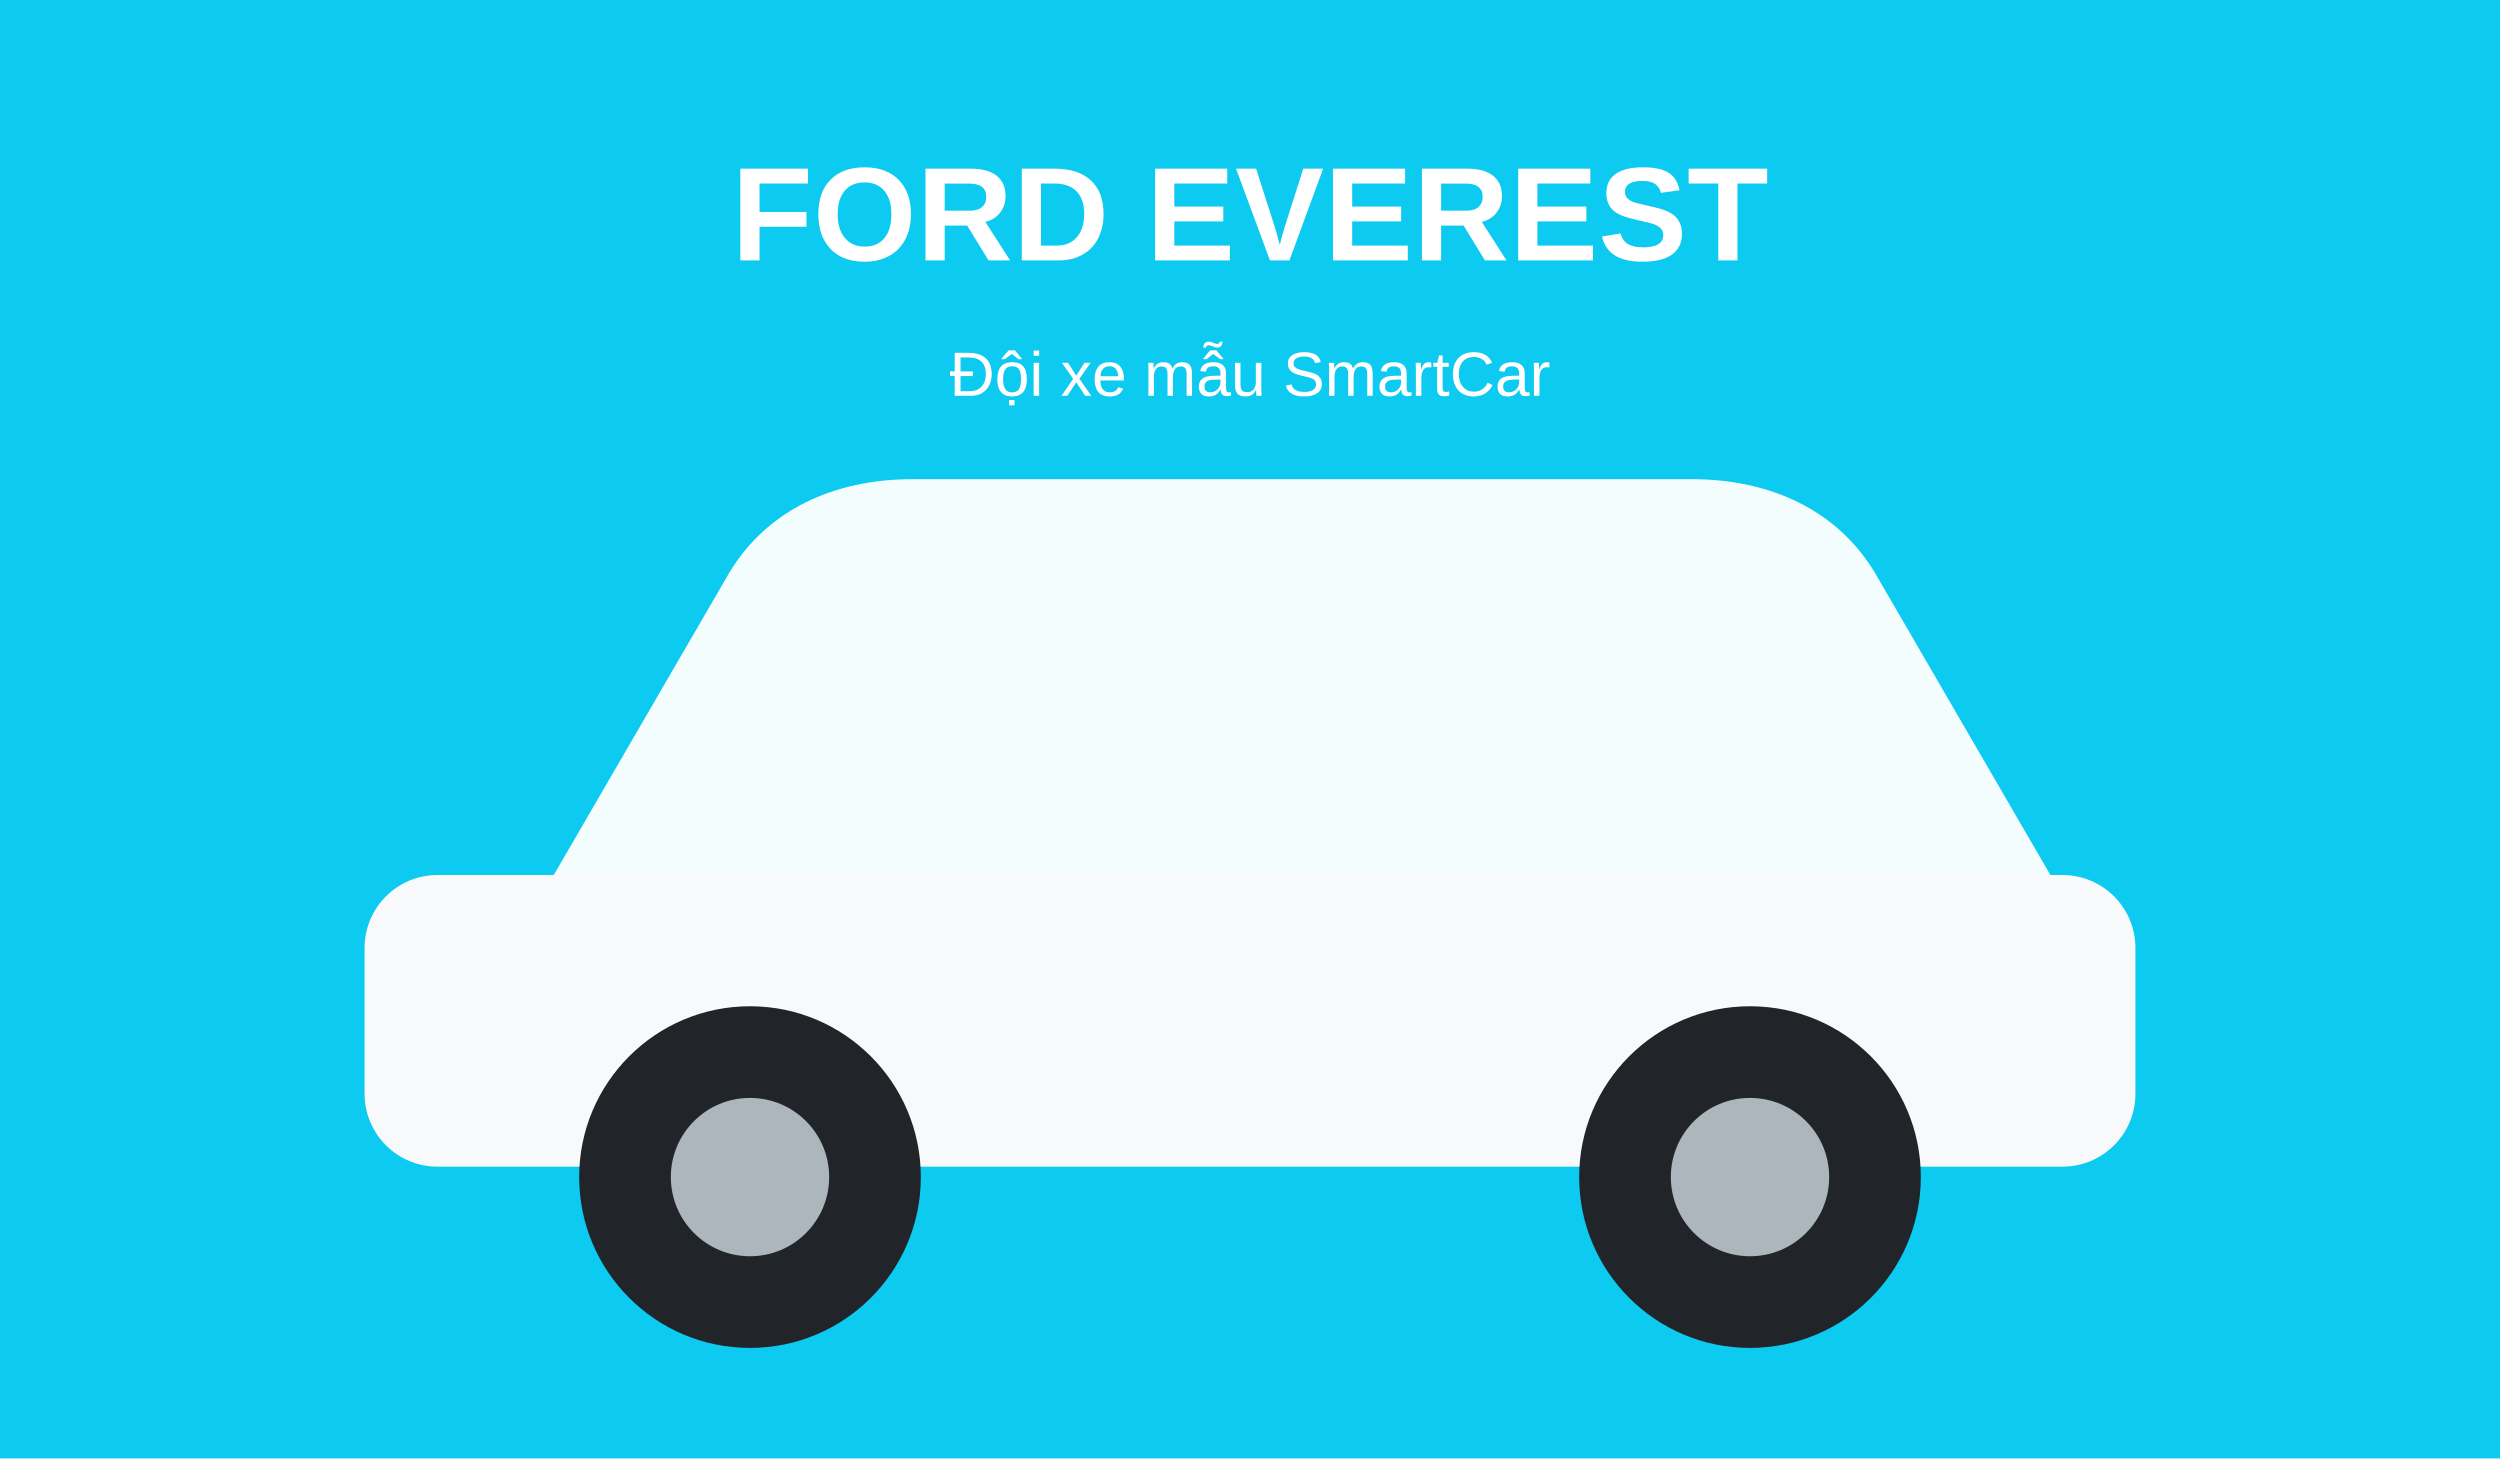
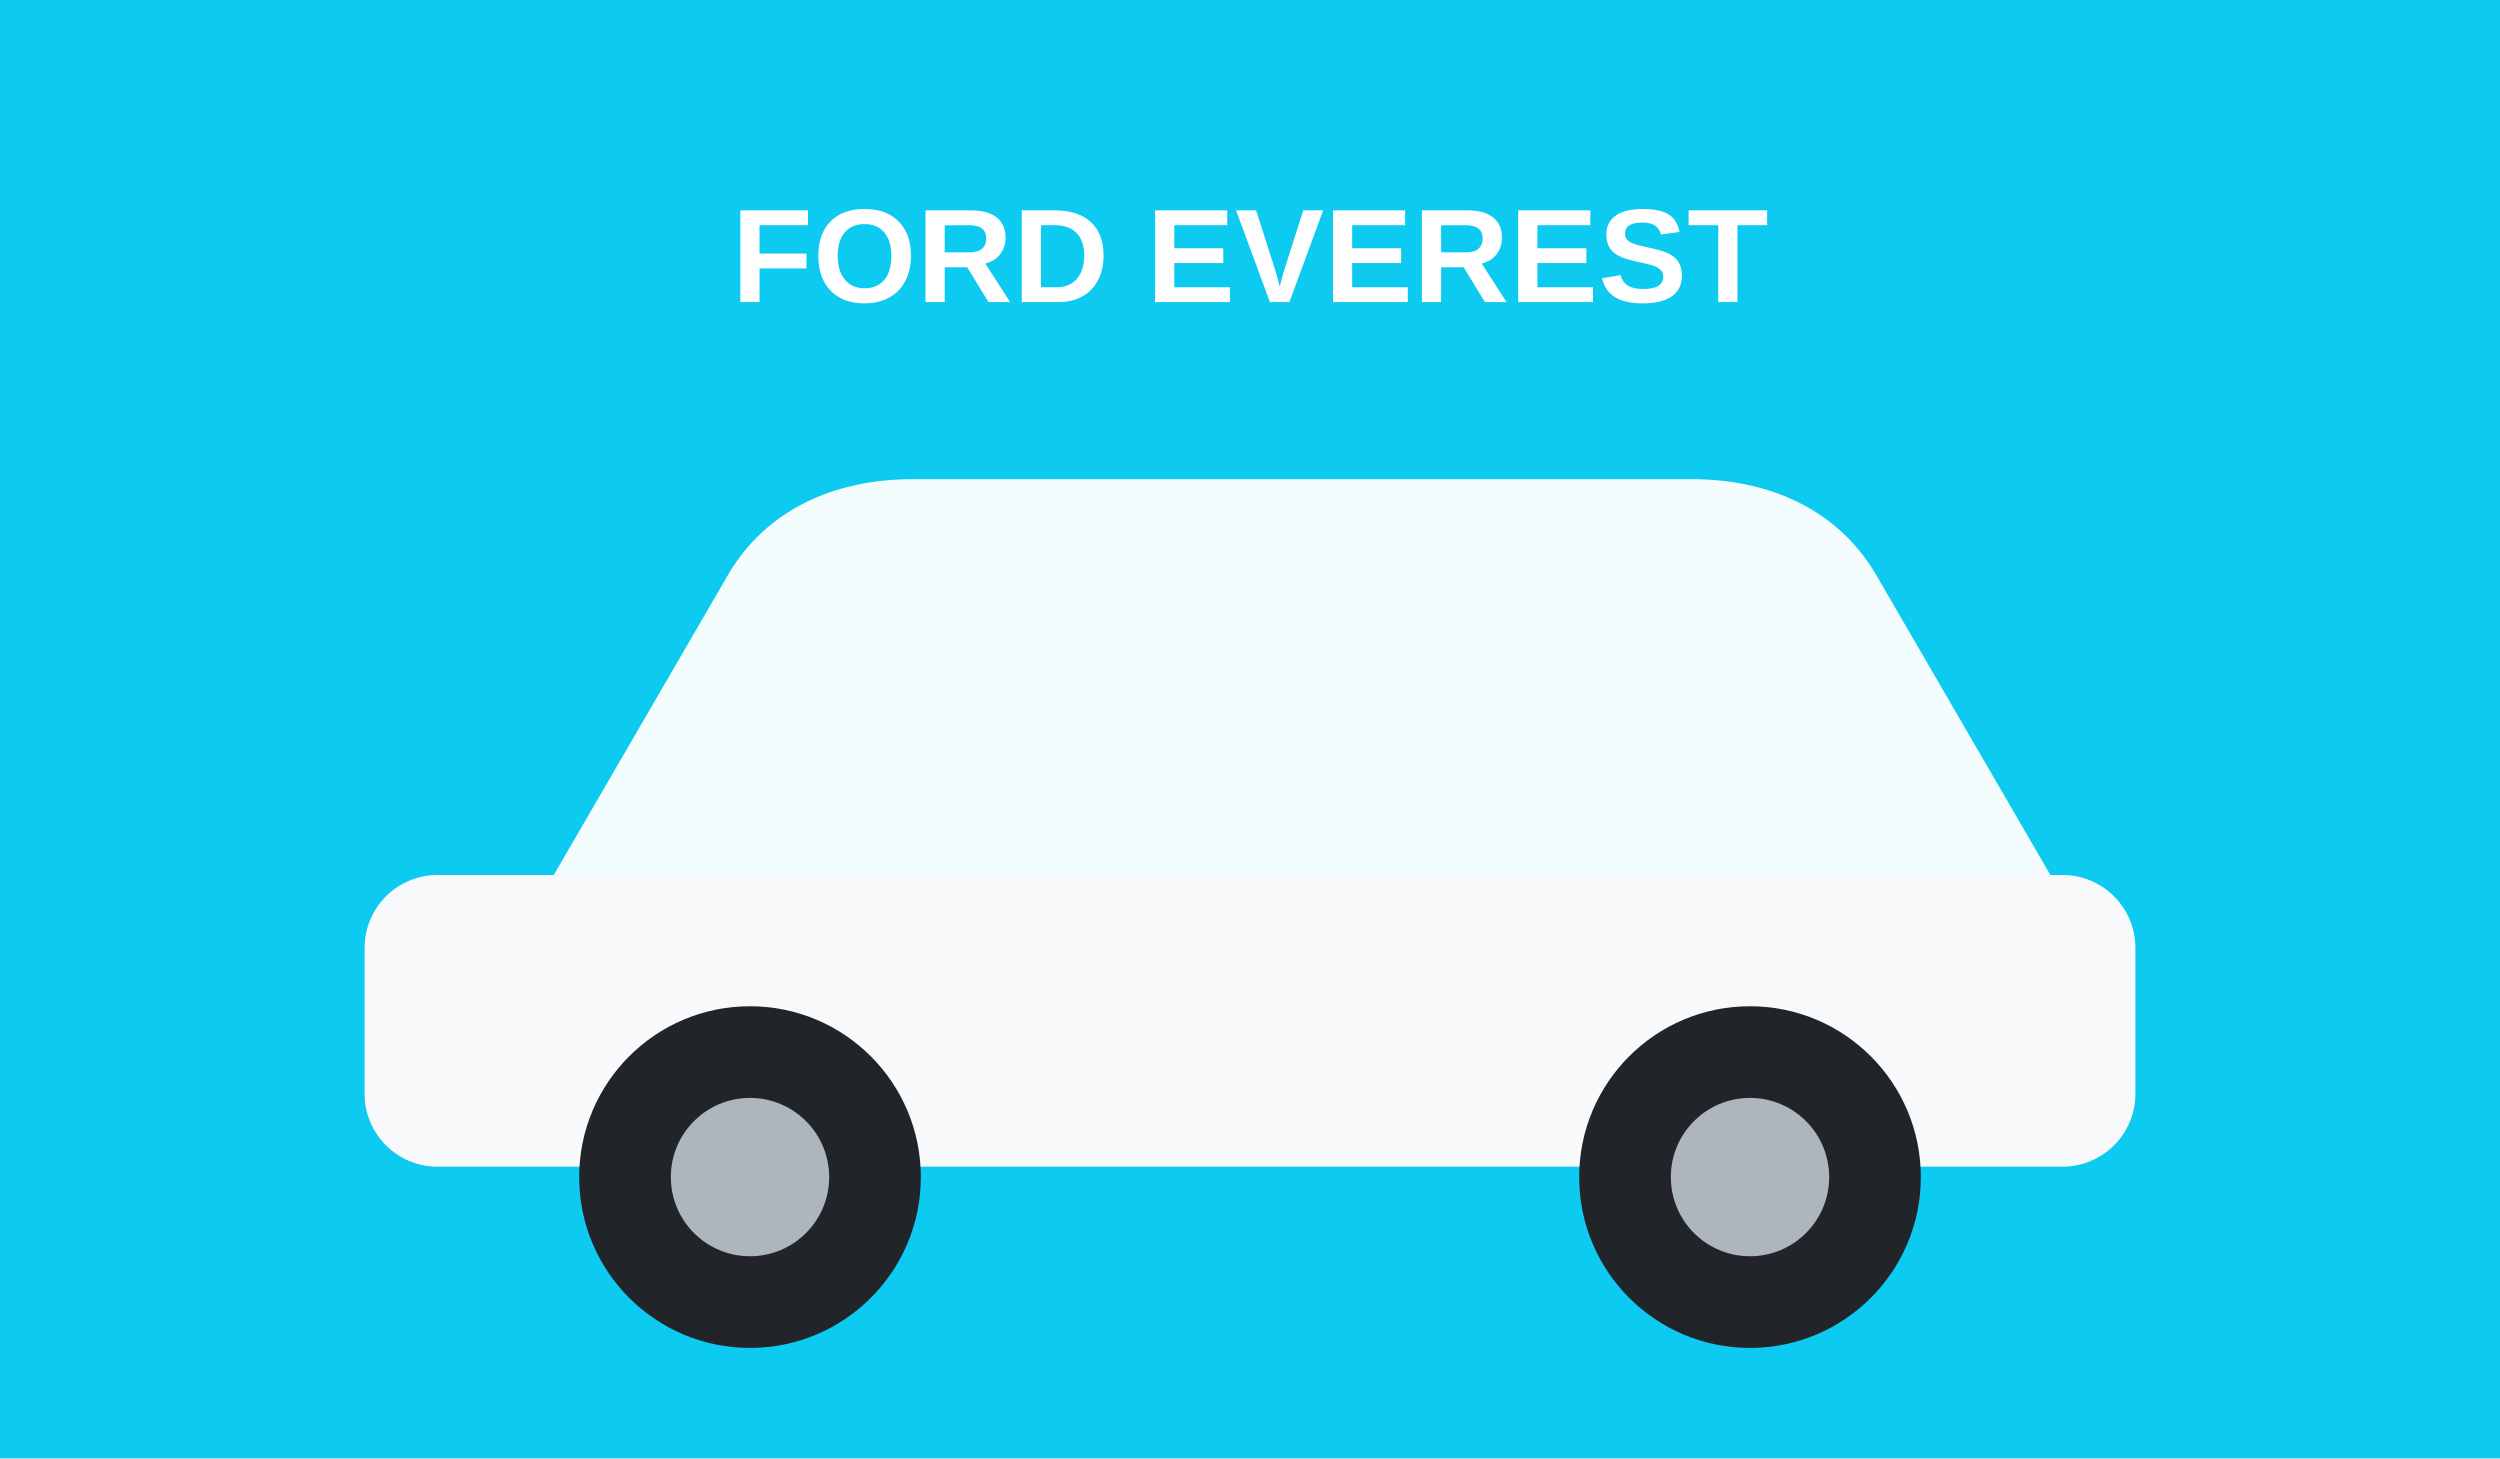
<svg xmlns="http://www.w3.org/2000/svg" viewBox="0 0 1200 700">
  <rect width="1200" height="700" fill="#0dcaf0" />
  <path d="M210 430h780l-90-155c-18-30-50-45-88-45H438c-38 0-70 15-88 45l-90 155z" fill="#fff" opacity=".95" />
  <rect x="175" y="420" width="850" height="140" rx="35" fill="#f8f9fa" />
  <circle cx="360" cy="565" r="82" fill="#212529" />
  <circle cx="840" cy="565" r="82" fill="#212529" />
  <circle cx="360" cy="565" r="38" fill="#adb5bd" />
  <circle cx="840" cy="565" r="38" fill="#adb5bd" />
-   <text x="600" y="125" text-anchor="middle" font-family="Arial" font-size="64" font-weight="700" fill="#fff">FORD EVEREST</text>
-   <text x="600" y="190" text-anchor="middle" font-family="Arial" font-size="30" fill="#fff">Đội xe mẫu SmartCar</text>
+   <text x="600" y="145" text-anchor="middle" font-family="Arial" font-size="64" font-weight="700" fill="#fff">FORD EVEREST</text>
</svg>
